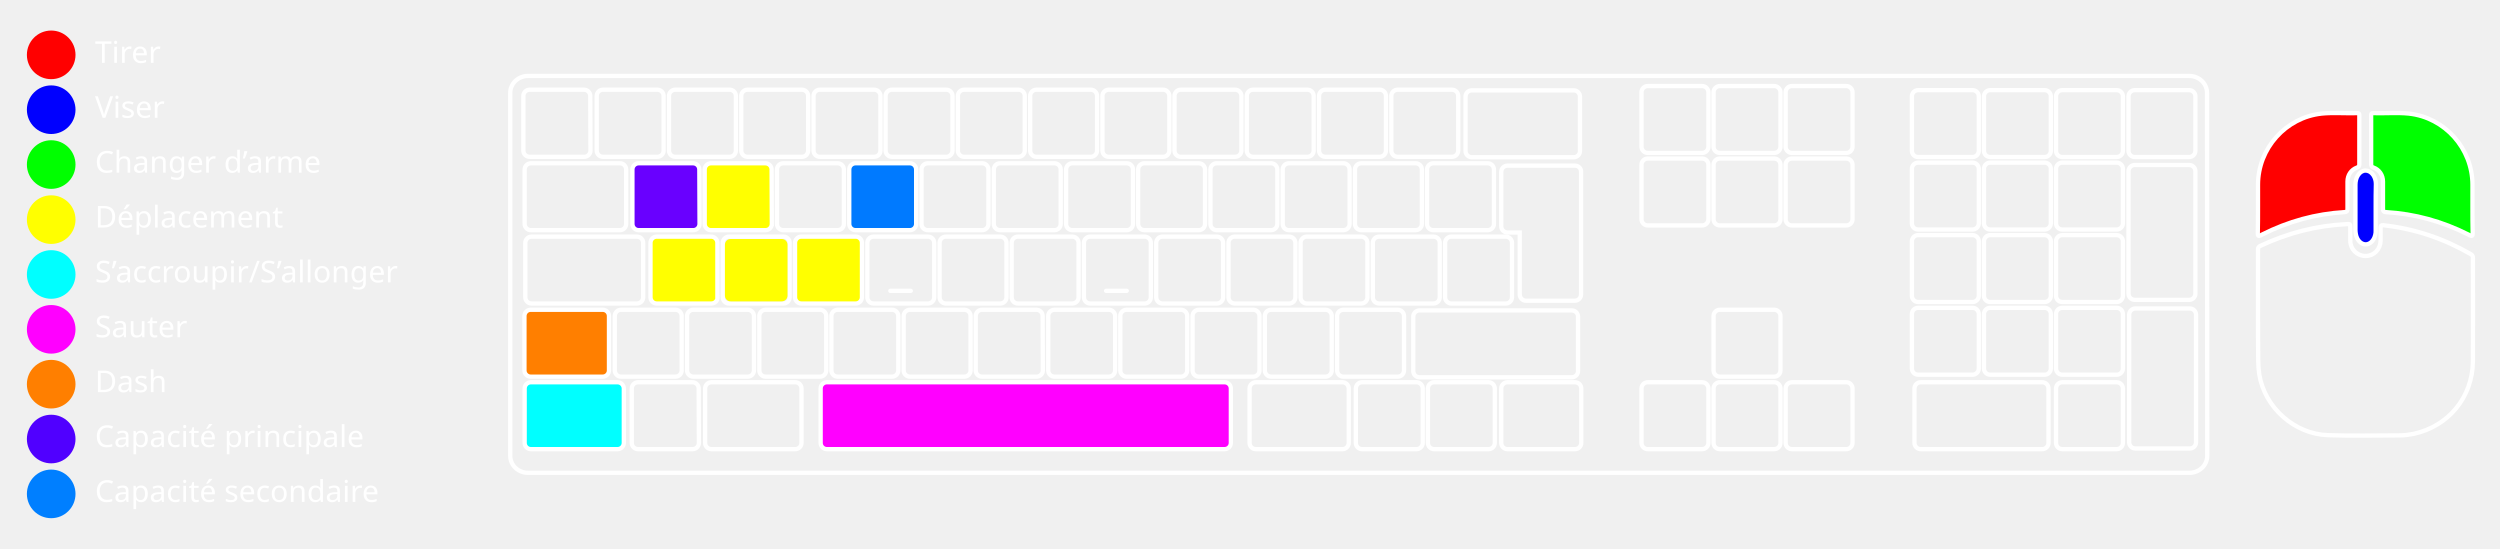
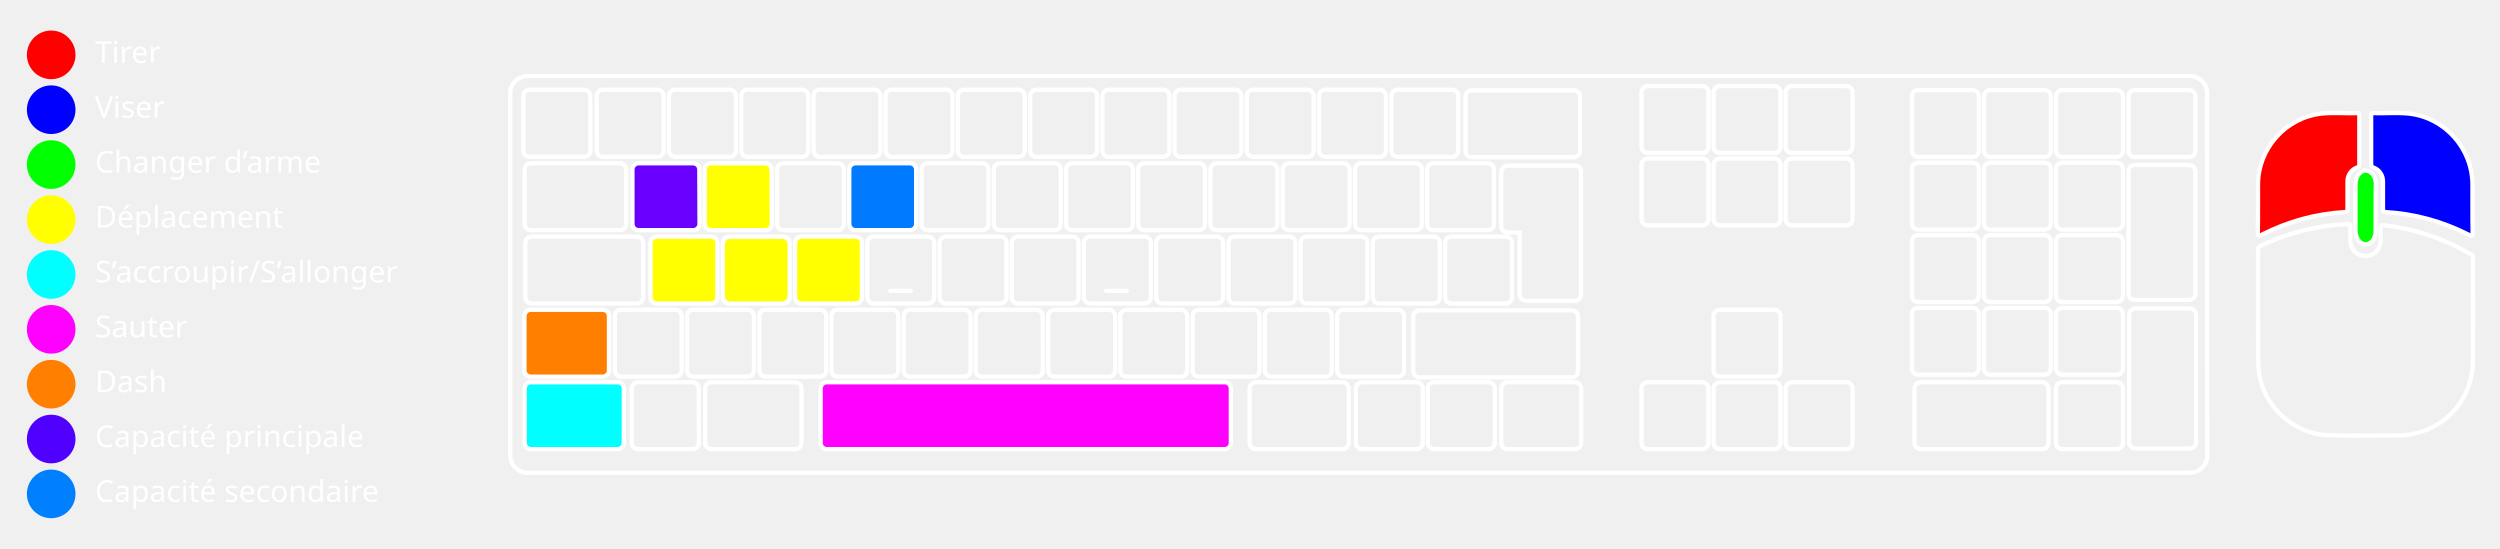
<svg xmlns="http://www.w3.org/2000/svg" version="1.1" id="Calque_1" x="0px" y="0px" viewBox="0 0 1162.2 255.1" style="enable-background:new 0 0 1162.2 255.1;" xml:space="preserve">
  <style type="text/css">
	.st0{fill:none;stroke:#FFFFFF;stroke-width:2;}
	.st1{fill:#FFFF00;stroke:#FFFFFF;stroke-width:2;}
	.st2{fill:#007AFF;stroke:#FFFFFF;stroke-width:2;}
	.st3{fill:#6900FF;stroke:#FFFFFF;stroke-width:2;}
	.st4{fill:#FF7F00;stroke:#FFFFFF;stroke-width:2;}
	.st5{fill:#00FFFF;stroke:#FFFFFF;stroke-width:2;}
	.st6{fill:#FF00FF;stroke:#FFFFFF;stroke-width:2;}
	.st7{fill:none;stroke:#FFFFFF;stroke-width:2;stroke-linecap:round;}
	.st8{fill:none;stroke:#FFFFFF;stroke-width:2;stroke-miterlimit:10;}
	.st9{fill:#FF0000;stroke:#FFFFFF;stroke-width:2;stroke-miterlimit:10;}
- 	.st10{fill:#0000FF;stroke:#FFFFFF;stroke-width:2;stroke-miterlimit:10;}
- 	.st11{fill:#00FF00;stroke:#FFFFFF;stroke-width:2;stroke-miterlimit:10;}
+ 	.st10{fill:#00FF00;stroke:#FFFFFF;stroke-width:2;stroke-miterlimit:10;}
+ 	.st11{fill:#0000FF;stroke:#FFFFFF;stroke-width:2;stroke-miterlimit:10;}
	.st12{fill:#FFFF00;}
	.st13{fill:#FFFFFF;}
	.st14{font-family:'ArialMT';}
	.st15{font-size:14px;}
	.st16{fill:#FF0000;}
	.st17{fill:#0000FF;}
	.st18{fill:#00FF00;}
	.st19{fill:#00FFFF;}
	.st20{fill:#FF00FF;}
	.st21{fill:#FF7F00;}
	.st22{fill:#5000FF;}
	.st23{fill:#007FFF;}
</style>
  <g>
    <g>
      <path class="st0" d="M1026.1,211.9c0,4.4-3.7,7.9-8.3,7.9H245.5c-4.6,0-8.3-3.5-8.3-7.9V43.2c0-4.4,3.7-7.9,8.3-7.9h772.2    c4.6,0,8.3,3.5,8.3,7.9L1026.1,211.9L1026.1,211.9L1026.1,211.9z" />
      <path class="st0" d="M953.4,171.3c0,1.6-1.3,2.9-2.9,2.9h-25.3c-1.6,0-2.9-1.3-2.9-2.9V146c0-1.6,1.3-2.9,2.9-2.9h25.3    c1.6,0,2.9,1.3,2.9,2.9V171.3z" />
      <path class="st0" d="M953.4,137.5c0,1.6-1.3,2.9-2.9,2.9h-25.3c-1.6,0-2.9-1.3-2.9-2.9v-25.3c0-1.6,1.3-2.9,2.9-2.9h25.3    c1.6,0,2.9,1.3,2.9,2.9V137.5z" />
      <path class="st0" d="M953.4,103.8c0,1.6-1.3,2.9-2.9,2.9h-25.3c-1.6,0-2.9-1.3-2.9-2.9V78.5c0-1.6,1.3-2.9,2.9-2.9h25.3    c1.6,0,2.9,1.3,2.9,2.9V103.8z" />
      <path class="st0" d="M953.4,70.1c0,1.6-1.3,2.9-2.9,2.9h-25.3c-1.6,0-2.9-1.3-2.9-2.9V44.8c0-1.6,1.3-2.9,2.9-2.9h25.3    c1.6,0,2.9,1.3,2.9,2.9V70.1z" />
      <path class="st0" d="M827.7,205.9c0,1.6-1.3,2.9-2.9,2.9h-25.3c-1.6,0-2.9-1.3-2.9-2.9v-25.3c0-1.6,1.3-2.9,2.9-2.9h25.3    c1.6,0,2.9,1.3,2.9,2.9V205.9z" />
      <path class="st0" d="M827.7,172.2c0,1.6-1.3,2.9-2.9,2.9h-25.3c-1.6,0-2.9-1.3-2.9-2.9v-25.3c0-1.6,1.3-2.9,2.9-2.9h25.3    c1.6,0,2.9,1.3,2.9,2.9V172.2z" />
      <path class="st0" d="M827.7,101.9c0,1.6-1.3,2.9-2.9,2.9h-25.3c-1.6,0-2.9-1.3-2.9-2.9V76.6c0-1.6,1.3-2.9,2.9-2.9h25.3    c1.6,0,2.9,1.3,2.9,2.9V101.9z" />
      <path class="st0" d="M827.7,68.2c0,1.6-1.3,2.9-2.9,2.9h-25.3c-1.6,0-2.9-1.3-2.9-2.9V42.9c0-1.6,1.3-2.9,2.9-2.9h25.3    c1.6,0,2.9,1.3,2.9,2.9V68.2z" />
      <path class="st0" d="M568.6,138.2c0,1.6-1.3,2.9-2.9,2.9h-25.3c-1.6,0-2.9-1.3-2.9-2.9v-25.3c0-1.6,1.3-2.9,2.9-2.9h25.3    c1.6,0,2.9,1.3,2.9,2.9V138.2z" />
      <path class="st0" d="M560.2,104.1c0,1.6-1.3,2.9-2.9,2.9H532c-1.6,0-2.9-1.3-2.9-2.9V78.8c0-1.6,1.3-2.9,2.9-2.9h25.3    c1.6,0,2.9,1.3,2.9,2.9V104.1z" />
      <path class="st0" d="M577.1,70c0,1.6-1.3,2.9-2.9,2.9h-25.3c-1.6,0-2.9-1.3-2.9-2.9V44.6c0-1.6,1.3-2.9,2.9-2.9h25.3    c1.6,0,2.9,1.3,2.9,2.9V70z" />
      <path class="st1" d="M400.7,138.2c0,1.6-1.3,2.9-2.9,2.9h-25.3c-1.6,0-2.9-1.3-2.9-2.9v-25.3c0-1.6,1.3-2.9,2.9-2.9h25.3    c1.6,0,2.9,1.3,2.9,2.9V138.2z" />
      <path class="st0" d="M392.3,104.1c0,1.6-1.3,2.9-2.9,2.9h-25.3c-1.6,0-2.9-1.3-2.9-2.9V78.8c0-1.6,1.3-2.9,2.9-2.9h25.3    c1.6,0,2.9,1.3,2.9,2.9V104.1z" />
      <path class="st0" d="M409.3,70c0,1.6-1.3,2.9-2.9,2.9h-25.3c-1.6,0-2.9-1.3-2.9-2.9V44.6c0-1.6,1.3-2.9,2.9-2.9h25.3    c1.6,0,2.9,1.3,2.9,2.9V70z" />
      <path class="st0" d="M417.6,172.2c0,1.6-1.3,2.9-2.9,2.9h-25.3c-1.6,0-2.9-1.3-2.9-2.9v-25.3c0-1.6,1.3-2.9,2.9-2.9h25.3    c1.6,0,2.9,1.3,2.9,2.9V172.2z" />
      <path class="st0" d="M585.5,172.2c0,1.6-1.3,2.9-2.9,2.9h-25.3c-1.6,0-2.9-1.3-2.9-2.9v-25.3c0-1.6,1.3-2.9,2.9-2.9h25.3    c1.6,0,2.9,1.3,2.9,2.9V172.2z" />
      <path class="st0" d="M919.9,171.3c0,1.6-1.3,2.9-2.9,2.9h-25.3c-1.6,0-2.9-1.3-2.9-2.9V146c0-1.6,1.3-2.9,2.9-2.9H917    c1.6,0,2.9,1.3,2.9,2.9V171.3z" />
      <path class="st0" d="M794.2,205.9c0,1.6-1.3,2.9-2.9,2.9H766c-1.6,0-2.9-1.3-2.9-2.9v-25.3c0-1.6,1.3-2.9,2.9-2.9h25.3    c1.6,0,2.9,1.3,2.9,2.9V205.9z" />
      <path class="st0" d="M919.9,137.5c0,1.6-1.3,2.9-2.9,2.9h-25.3c-1.6,0-2.9-1.3-2.9-2.9v-25.3c0-1.6,1.3-2.9,2.9-2.9H917    c1.6,0,2.9,1.3,2.9,2.9V137.5z" />
      <path class="st0" d="M919.9,103.8c0,1.6-1.3,2.9-2.9,2.9h-25.3c-1.6,0-2.9-1.3-2.9-2.9V78.5c0-1.6,1.3-2.9,2.9-2.9H917    c1.6,0,2.9,1.3,2.9,2.9V103.8z" />
      <path class="st0" d="M919.9,70.1c0,1.6-1.3,2.9-2.9,2.9h-25.3c-1.6,0-2.9-1.3-2.9-2.9V44.8c0-1.6,1.3-2.9,2.9-2.9H917    c1.6,0,2.9,1.3,2.9,2.9V70.1z" />
      <path class="st0" d="M794.2,101.9c0,1.6-1.3,2.9-2.9,2.9H766c-1.6,0-2.9-1.3-2.9-2.9V76.6c0-1.6,1.3-2.9,2.9-2.9h25.3    c1.6,0,2.9,1.3,2.9,2.9V101.9z" />
      <path class="st0" d="M794.2,68.2c0,1.6-1.3,2.9-2.9,2.9H766c-1.6,0-2.9-1.3-2.9-2.9V42.9c0-1.6,1.3-2.9,2.9-2.9h25.3    c1.6,0,2.9,1.3,2.9,2.9V68.2z" />
      <path class="st0" d="M501.4,138.2c0,1.6-1.3,2.9-2.9,2.9h-25.3c-1.6,0-2.9-1.3-2.9-2.9v-25.3c0-1.6,1.3-2.9,2.9-2.9h25.3    c1.6,0,2.9,1.3,2.9,2.9C501.4,112.9,501.4,138.2,501.4,138.2z" />
      <path class="st0" d="M467.9,138.2c0,1.6-1.3,2.9-2.9,2.9h-25.3c-1.6,0-2.9-1.3-2.9-2.9v-25.3c0-1.6,1.3-2.9,2.9-2.9H465    c1.6,0,2.9,1.3,2.9,2.9V138.2z" />
      <path class="st0" d="M434.3,138.2c0,1.6-1.3,2.9-2.9,2.9h-25.3c-1.6,0-2.9-1.3-2.9-2.9v-25.3c0-1.6,1.3-2.9,2.9-2.9h25.3    c1.6,0,2.9,1.3,2.9,2.9V138.2z" />
      <path class="st0" d="M535,138.2c0,1.6-1.3,2.9-2.9,2.9h-25.3c-1.6,0-2.9-1.3-2.9-2.9v-25.3c0-1.6,1.3-2.9,2.9-2.9h25.3    c1.6,0,2.9,1.3,2.9,2.9V138.2z" />
      <path class="st0" d="M493.1,104.1c0,1.6-1.3,2.9-2.9,2.9h-25.3c-1.6,0-2.9-1.3-2.9-2.9V78.8c0-1.6,1.3-2.9,2.9-2.9h25.3    c1.6,0,2.9,1.3,2.9,2.9V104.1z" />
      <path class="st0" d="M459.5,104.1c0,1.6-1.3,2.9-2.9,2.9h-25.3c-1.6,0-2.9-1.3-2.9-2.9V78.8c0-1.6,1.3-2.9,2.9-2.9h25.3    c1.6,0,2.9,1.3,2.9,2.9V104.1z" />
      <path class="st2" d="M425.9,104.1c0,1.6-1.3,2.9-2.9,2.9h-25.3c-1.6,0-2.9-1.3-2.9-2.9V78.8c0-1.6,1.3-2.9,2.9-2.9H423    c1.6,0,2.9,1.3,2.9,2.9V104.1z" />
      <path class="st0" d="M526.7,104.1c0,1.6-1.3,2.9-2.9,2.9h-25.3c-1.6,0-2.9-1.3-2.9-2.9V78.8c0-1.6,1.3-2.9,2.9-2.9h25.3    c1.6,0,2.9,1.3,2.9,2.9V104.1z" />
      <path class="st0" d="M476.4,70c0,1.6-1.3,2.9-2.9,2.9h-25.3c-1.6,0-2.9-1.3-2.9-2.9V44.6c0-1.6,1.3-2.9,2.9-2.9h25.3    c1.6,0,2.9,1.3,2.9,2.9V70z" />
      <path class="st0" d="M442.8,70c0,1.6-1.3,2.9-2.9,2.9h-25.3c-1.6,0-2.9-1.3-2.9-2.9V44.6c0-1.6,1.3-2.9,2.9-2.9h25.3    c1.6,0,2.9,1.3,2.9,2.9V70z" />
      <path class="st0" d="M543.6,70c0,1.6-1.3,2.9-2.9,2.9h-25.3c-1.6,0-2.9-1.3-2.9-2.9V44.6c0-1.6,1.3-2.9,2.9-2.9h25.3    c1.6,0,2.9,1.3,2.9,2.9V70z" />
      <path class="st0" d="M510,70c0,1.6-1.3,2.9-2.9,2.9h-25.3c-1.6,0-2.9-1.3-2.9-2.9V44.6c0-1.6,1.3-2.9,2.9-2.9h25.3    c1.6,0,2.9,1.3,2.9,2.9V70z" />
      <path class="st0" d="M484.8,172.2c0,1.6-1.3,2.9-2.9,2.9h-25.4c-1.6,0-2.9-1.3-2.9-2.9v-25.3c0-1.6,1.3-2.9,2.9-2.9h25.3    c1.6,0,2.9,1.3,2.9,2.9L484.8,172.2L484.8,172.2L484.8,172.2z" />
-       <path class="st0" d="M451.2,172.2c0,1.6-1.3,2.9-2.9,2.9H423c-1.6,0-2.9-1.3-2.9-2.9v-25.3c0-1.6,1.3-2.9,2.9-2.9h25.3    c1.6,0,2.9,1.3,2.9,2.9V172.2z" />
+       <path class="st0" d="M451.2,172.2c0,1.6-1.3,2.9-2.9,2.9H423c-1.6,0-2.9-1.3-2.9-2.9v-25.3c0-1.6,1.3-2.9,2.9-2.9h25.3    c1.6,0,2.9,1.3,2.9,2.9L451.2,172.2L451.2,172.2z" />
      <path class="st0" d="M551.9,172.2c0,1.6-1.3,2.9-2.9,2.9h-25.3c-1.6,0-2.9-1.3-2.9-2.9v-25.3c0-1.6,1.3-2.9,2.9-2.9H549    c1.6,0,2.9,1.3,2.9,2.9V172.2z" />
-       <path class="st0" d="M518.4,172.2c0,1.6-1.3,2.9-2.9,2.9h-25.3c-1.6,0-2.9-1.3-2.9-2.9v-25.3c0-1.6,1.3-2.9,2.9-2.9h25.3    c1.6,0,2.9,1.3,2.9,2.9L518.4,172.2L518.4,172.2z" />
+       <path class="st0" d="M518.4,172.2c0,1.6-1.3,2.9-2.9,2.9h-25.3c-1.6,0-2.9-1.3-2.9-2.9v-25.3c0-1.6,1.3-2.9,2.9-2.9h25.3    c1.6,0,2.9,1.3,2.9,2.9V172.2L518.4,172.2z" />
      <path class="st0" d="M952.3,205.9c0,1.6-1.3,2.9-2.9,2.9h-56.5c-1.6,0-2.9-1.3-2.9-2.9v-25.3c0-1.6,1.3-2.9,2.9-2.9h56.5    c1.6,0,2.9,1.3,2.9,2.9V205.9z" />
      <path class="st0" d="M1020.9,205.6c0,1.6-1.3,2.9-2.9,2.9h-25.3c-1.6,0-2.9-1.3-2.9-2.9v-59.3c0-1.6,1.3-2.9,2.9-2.9h25.3    c1.6,0,2.9,1.3,2.9,2.9V205.6z" />
      <path class="st0" d="M986.9,137.5c0,1.6-1.3,2.9-2.9,2.9h-25.3c-1.6,0-2.9-1.3-2.9-2.9v-25.3c0-1.6,1.3-2.9,2.9-2.9H984    c1.6,0,2.9,1.3,2.9,2.9V137.5z" />
      <path class="st0" d="M986.9,103.8c0,1.6-1.3,2.9-2.9,2.9h-25.3c-1.6,0-2.9-1.3-2.9-2.9V78.5c0-1.6,1.3-2.9,2.9-2.9H984    c1.6,0,2.9,1.3,2.9,2.9V103.8z" />
      <path class="st0" d="M986.9,205.9c0,1.6-1.3,2.9-2.9,2.9h-25.3c-1.6,0-2.9-1.3-2.9-2.9v-25.3c0-1.6,1.3-2.9,2.9-2.9H984    c1.6,0,2.9,1.3,2.9,2.9V205.9z" />
      <path class="st0" d="M986.9,171.3c0,1.6-1.3,2.9-2.9,2.9h-25.3c-1.6,0-2.9-1.3-2.9-2.9V146c0-1.6,1.3-2.9,2.9-2.9H984    c1.6,0,2.9,1.3,2.9,2.9V171.3z" />
      <path class="st0" d="M986.9,70.1c0,1.6-1.3,2.9-2.9,2.9h-25.3c-1.6,0-2.9-1.3-2.9-2.9V44.8c0-1.6,1.3-2.9,2.9-2.9H984    c1.6,0,2.9,1.3,2.9,2.9V70.1z" />
      <path class="st0" d="M861.2,205.9c0,1.6-1.3,2.9-2.9,2.9H833c-1.6,0-2.9-1.3-2.9-2.9v-25.3c0-1.6,1.3-2.9,2.9-2.9h25.3    c1.6,0,2.9,1.3,2.9,2.9V205.9z" />
      <path class="st0" d="M861.2,101.9c0,1.6-1.3,2.9-2.9,2.9H833c-1.6,0-2.9-1.3-2.9-2.9V76.6c0-1.6,1.3-2.9,2.9-2.9h25.3    c1.6,0,2.9,1.3,2.9,2.9V101.9z" />
      <path class="st0" d="M861.2,68.2c0,1.6-1.3,2.9-2.9,2.9H833c-1.6,0-2.9-1.3-2.9-2.9V42.9c0-1.6,1.3-2.9,2.9-2.9h25.3    c1.6,0,2.9,1.3,2.9,2.9V68.2z" />
      <path class="st0" d="M602.2,138.2c0,1.6-1.3,2.9-2.9,2.9H574c-1.6,0-2.9-1.3-2.9-2.9v-25.3c0-1.6,1.3-2.9,2.9-2.9h25.3    c1.6,0,2.9,1.3,2.9,2.9V138.2z" />
      <path class="st0" d="M593.8,104.1c0,1.6-1.3,2.9-2.9,2.9h-25.3c-1.6,0-2.9-1.3-2.9-2.9V78.8c0-1.6,1.3-2.9,2.9-2.9h25.3    c1.6,0,2.9,1.3,2.9,2.9V104.1z" />
      <path class="st0" d="M610.7,70c0,1.6-1.3,2.9-2.9,2.9h-25.3c-1.6,0-2.9-1.3-2.9-2.9V44.6c0-1.6,1.3-2.9,2.9-2.9h25.3    c1.6,0,2.9,1.3,2.9,2.9V70L610.7,70z" />
      <path class="st0" d="M367.1,138.2c0,1.6-1.3,2.9-2.9,2.9h-25.3c-1.6,0-2.9-1.3-2.9-2.9v-25.3c0-1.6,1.3-2.9,2.9-2.9h25.3    c1.6,0,2.9,1.3,2.9,2.9V138.2z" />
      <path class="st1" d="M358.8,104.1c0,1.6-1.3,2.9-2.9,2.9h-25.4c-1.6,0-2.9-1.3-2.9-2.9V78.8c0-1.6,1.3-2.9,2.9-2.9h25.3    c1.6,0,2.9,1.3,2.9,2.9L358.8,104.1C358.7,104.1,358.8,104.1,358.8,104.1z" />
      <path class="st0" d="M375.7,70c0,1.6-1.3,2.9-2.9,2.9h-25.3c-1.6,0-2.9-1.3-2.9-2.9V44.6c0-1.6,1.3-2.9,2.9-2.9h25.3    c1.6,0,2.9,1.3,2.9,2.9V70z" />
      <path class="st0" d="M384.1,172.2c0,1.6-1.3,2.9-2.9,2.9h-25.3c-1.6,0-2.9-1.3-2.9-2.9v-25.3c0-1.6,1.3-2.9,2.9-2.9h25.3    c1.6,0,2.9,1.3,2.9,2.9V172.2z" />
      <path class="st0" d="M619.1,172.2c0,1.6-1.3,2.9-2.9,2.9h-25.3c-1.6,0-2.9-1.3-2.9-2.9v-25.3c0-1.6,1.3-2.9,2.9-2.9h25.3    c1.6,0,2.9,1.3,2.9,2.9V172.2z" />
      <path class="st0" d="M342.1,70c0,1.6-1.3,2.9-2.9,2.9h-25.3c-1.6,0-2.9-1.3-2.9-2.9V44.6c0-1.6,1.3-2.9,2.9-2.9h25.3    c1.6,0,2.9,1.3,2.9,2.9V70z" />
      <path class="st0" d="M1020.6,136.5c0,1.6-1.3,2.9-2.9,2.9h-25.3c-1.6,0-2.9-1.3-2.9-2.9V79.6c0-1.6,1.3-2.9,2.9-2.9h25.3    c1.6,0,2.9,1.3,2.9,2.9V136.5z" />
      <path class="st0" d="M1020.6,70.1c0,1.6-1.3,2.9-2.9,2.9h-25.3c-1.6,0-2.9-1.3-2.9-2.9V44.8c0-1.6,1.3-2.9,2.9-2.9h25.3    c1.6,0,2.9,1.3,2.9,2.9V70.1z" />
      <path class="st0" d="M635.7,138.2c0,1.6-1.3,2.9-2.9,2.9h-25.3c-1.6,0-2.9-1.3-2.9-2.9v-25.3c0-1.6,1.3-2.9,2.9-2.9h25.3    c1.6,0,2.9,1.3,2.9,2.9V138.2L635.7,138.2z" />
      <path class="st0" d="M702.9,138.2c0,1.6-1.3,2.9-2.9,2.9h-25.3c-1.6,0-2.9-1.3-2.9-2.9v-25.3c0-1.6,1.3-2.9,2.9-2.9H700    c1.6,0,2.9,1.3,2.9,2.9V138.2z" />
      <path class="st0" d="M669.3,138.2c0,1.6-1.3,2.9-2.9,2.9h-25.3c-1.6,0-2.9-1.3-2.9-2.9v-25.3c0-1.6,1.3-2.9,2.9-2.9h25.3    c1.6,0,2.9,1.3,2.9,2.9V138.2z" />
-       <path class="st0" d="M627.4,104.1c0,1.6-1.3,2.9-2.9,2.9h-25.3c-1.6,0-2.9-1.3-2.9-2.9V78.8c0-1.6,1.3-2.9,2.9-2.9h25.3    c1.6,0,2.9,1.3,2.9,2.9L627.4,104.1L627.4,104.1z" />
+       <path class="st0" d="M627.4,104.1c0,1.6-1.3,2.9-2.9,2.9h-25.3c-1.6,0-2.9-1.3-2.9-2.9V78.8c0-1.6,1.3-2.9,2.9-2.9h25.3    c1.6,0,2.9,1.3,2.9,2.9V104.1L627.4,104.1z" />
      <path class="st0" d="M694.5,104.1c0,1.6-1.3,2.9-2.9,2.9h-25.3c-1.6,0-2.9-1.3-2.9-2.9V78.8c0-1.6,1.3-2.9,2.9-2.9h25.3    c1.6,0,2.9,1.3,2.9,2.9V104.1z" />
      <path class="st0" d="M661,104.1c0,1.6-1.3,2.9-2.9,2.9h-25.3c-1.6,0-2.9-1.3-2.9-2.9V78.8c0-1.6,1.3-2.9,2.9-2.9h25.3    c1.6,0,2.9,1.3,2.9,2.9V104.1z" />
      <path class="st0" d="M677.9,70c0,1.6-1.3,2.9-2.9,2.9h-25.3c-1.6,0-2.9-1.3-2.9-2.9V44.6c0-1.6,1.3-2.9,2.9-2.9H675    c1.6,0,2.9,1.3,2.9,2.9V70z" />
      <path class="st0" d="M644.3,70c0,1.6-1.3,2.9-2.9,2.9h-25.3c-1.6,0-2.9-1.3-2.9-2.9V44.6c0-1.6,1.3-2.9,2.9-2.9h25.3    c1.6,0,2.9,1.3,2.9,2.9V70z" />
      <path class="st0" d="M735.1,205.9c0,1.6-1.3,2.9-2.9,2.9h-31.4c-1.6,0-2.9-1.3-2.9-2.9v-25.3c0-1.6,1.3-2.9,2.9-2.9h31.4    c1.6,0,2.9,1.3,2.9,2.9V205.9z" />
      <path class="st0" d="M733.6,172.5c0,1.6-1.3,2.9-2.9,2.9h-70.8c-1.6,0-2.9-1.3-2.9-2.9v-25.3c0-1.6,1.3-2.9,2.9-2.9h70.8    c1.6,0,2.9,1.3,2.9,2.9V172.5z" />
      <path class="st0" d="M734.5,70.2c0,1.6-1.3,2.9-2.9,2.9h-47.4c-1.6,0-2.9-1.3-2.9-2.9V44.9c0-1.6,1.3-2.9,2.9-2.9h47.4    c1.6,0,2.9,1.3,2.9,2.9V70.2z" />
      <path class="st0" d="M732.2,77h-31.4c-1.6,0-2.9,1.3-2.9,2.9v25.3c0,1.6,1.3,2.9,2.9,2.9h5.7v28.8c0,1.6,1.3,2.9,2.9,2.9h22.7    c1.6,0,2.9-1.3,2.9-2.9v-57C735.1,78.3,733.8,77,732.2,77L732.2,77z" />
      <path class="st0" d="M652.7,172.2c0,1.6-1.3,2.9-2.9,2.9h-25.3c-1.6,0-2.9-1.3-2.9-2.9v-25.3c0-1.6,1.3-2.9,2.9-2.9h25.3    c1.6,0,2.9,1.3,2.9,2.9V172.2z" />
-       <path class="st1" d="M333.6,138.2c0,1.6-1.3,2.9-2.9,2.9h-25.4c-1.6,0-2.9-1.3-2.9-2.9v-25.3c0-1.6,1.3-2.9,2.9-2.9h25.3    c1.6,0,2.9,1.3,2.9,2.9v25.3C333.5,138.2,333.6,138.2,333.6,138.2z" />
+       <path class="st1" d="M333.6,138.2c0,1.6-1.3,2.9-2.9,2.9h-25.4c-1.6,0-2.9-1.3-2.9-2.9v-25.3c0-1.6,1.3-2.9,2.9-2.9h25.3    c1.6,0,2.9,1.3,2.9,2.9v25.3H333.6z" />
      <path class="st3" d="M325.2,104.1c0,1.6-1.3,2.9-2.9,2.9h-25.4c-1.6,0-2.9-1.3-2.9-2.9V78.8c0-1.6,1.3-2.9,2.9-2.9h25.3    c1.6,0,2.9,1.3,2.9,2.9L325.2,104.1L325.2,104.1z" />
-       <path class="st0" d="M308.5,70c0,1.6-1.3,2.9-2.9,2.9h-25.3c-1.6,0-2.9-1.3-2.9-2.9V44.6c0-1.6,1.3-2.9,2.9-2.9h25.3    c1.6,0,2.9,1.3,2.9,2.9C308.5,44.6,308.5,70,308.5,70z" />
+       <path class="st0" d="M308.5,70c0,1.6-1.3,2.9-2.9,2.9h-25.3c-1.6,0-2.9-1.3-2.9-2.9V44.6c0-1.6,1.3-2.9,2.9-2.9h25.3    c1.6,0,2.9,1.3,2.9,2.9V70z" />
      <path class="st0" d="M274.5,70c0,1.6-1.3,2.9-2.9,2.9h-25.4c-1.6,0-2.9-1.3-2.9-2.9V44.6c0-1.6,1.3-2.9,2.9-2.9h25.3    c1.6,0,2.9,1.3,2.9,2.9L274.5,70L274.5,70z" />
-       <path class="st0" d="M350.5,172.2c0,1.6-1.3,2.9-2.9,2.9h-25.3c-1.6,0-2.9-1.3-2.9-2.9v-25.3c0-1.6,1.3-2.9,2.9-2.9h25.3    c1.6,0,2.9,1.3,2.9,2.9C350.5,146.9,350.5,172.2,350.5,172.2z" />
-       <path class="st0" d="M316.9,172.2c0,1.6-1.3,2.9-2.9,2.9h-25.3c-1.6,0-2.9-1.3-2.9-2.9v-25.3c0-1.6,1.3-2.9,2.9-2.9H314    c1.6,0,2.9,1.3,2.9,2.9C316.9,146.9,316.9,172.2,316.9,172.2z" />
+       <path class="st0" d="M350.5,172.2c0,1.6-1.3,2.9-2.9,2.9h-25.3c-1.6,0-2.9-1.3-2.9-2.9v-25.3c0-1.6,1.3-2.9,2.9-2.9h25.3    c1.6,0,2.9,1.3,2.9,2.9V172.2z" />
+       <path class="st0" d="M316.9,172.2c0,1.6-1.3,2.9-2.9,2.9h-25.3c-1.6,0-2.9-1.3-2.9-2.9v-25.3c0-1.6,1.3-2.9,2.9-2.9H314    c1.6,0,2.9,1.3,2.9,2.9V172.2z" />
      <path class="st4" d="M283.1,172.2c0,1.6-1.3,2.9-2.9,2.9h-33.5c-1.6,0-2.9-1.3-2.9-2.9v-25.3c0-1.6,1.3-2.9,2.9-2.9h33.5    c1.6,0,2.9,1.3,2.9,2.9V172.2z" />
      <path class="st5" d="M290,205.9c0,1.6-1.3,2.9-2.9,2.9h-40.3c-1.6,0-2.9-1.3-2.9-2.9v-25.3c0-1.6,1.3-2.9,2.9-2.9h40.3    c1.6,0,2.9,1.3,2.9,2.9C290,180.6,290,205.9,290,205.9z" />
      <path class="st0" d="M291.1,104.1c0,1.6-1.3,2.9-2.9,2.9h-41.4c-1.6,0-2.9-1.3-2.9-2.9V78.8c0-1.6,1.3-2.9,2.9-2.9h41.4    c1.6,0,2.9,1.3,2.9,2.9V104.1z" />
      <path class="st0" d="M299,138.2c0,1.6-1.3,2.9-2.9,2.9h-49c-1.6,0-2.9-1.3-2.9-2.9v-25.3c0-1.6,1.3-2.9,2.9-2.9h49    c1.6,0,2.9,1.3,2.9,2.9V138.2z" />
      <path class="st0" d="M324.9,205.9c0,1.6-1.3,2.9-2.9,2.9h-25.4c-1.6,0-2.9-1.3-2.9-2.9v-25.3c0-1.6,1.3-2.9,2.9-2.9h25.3    c1.6,0,2.9,1.3,2.9,2.9L324.9,205.9L324.9,205.9z" />
-       <path class="st0" d="M661.4,205.9c0,1.6-1.3,2.9-2.9,2.9h-25.3c-1.6,0-2.9-1.3-2.9-2.9v-25.3c0-1.6,1.3-2.9,2.9-2.9h25.3    c1.6,0,2.9,1.3,2.9,2.9L661.4,205.9L661.4,205.9z" />
+       <path class="st0" d="M661.4,205.9c0,1.6-1.3,2.9-2.9,2.9h-25.3c-1.6,0-2.9-1.3-2.9-2.9v-25.3c0-1.6,1.3-2.9,2.9-2.9h25.3    c1.6,0,2.9,1.3,2.9,2.9V205.9L661.4,205.9z" />
      <path class="st0" d="M694.9,205.9c0,1.6-1.3,2.9-2.9,2.9h-25.3c-1.6,0-2.9-1.3-2.9-2.9v-25.3c0-1.6,1.3-2.9,2.9-2.9H692    c1.6,0,2.9,1.3,2.9,2.9V205.9z" />
      <path class="st0" d="M372.6,205.9c0,1.6-1.3,2.9-2.9,2.9h-39c-1.6,0-2.9-1.3-2.9-2.9v-25.3c0-1.6,1.3-2.9,2.9-2.9h39    c1.6,0,2.9,1.3,2.9,2.9V205.9z" />
      <path class="st0" d="M627,205.9c0,1.6-1.3,2.9-2.9,2.9h-40.3c-1.6,0-2.9-1.3-2.9-2.9v-25.3c0-1.6,1.3-2.9,2.9-2.9h40.3    c1.6,0,2.9,1.3,2.9,2.9V205.9z" />
-       <path class="st6" d="M572.2,205.9c0,1.6-1.3,2.9-2.9,2.9H384.4c-1.6,0-2.9-1.3-2.9-2.9v-25.3c0-1.6,1.3-2.9,2.9-2.9h184.9    c1.6,0,2.9,1.3,2.9,2.9L572.2,205.9L572.2,205.9z" />
+       <path class="st6" d="M572.2,205.9c0,1.6-1.3,2.9-2.9,2.9H384.4c-1.6,0-2.9-1.3-2.9-2.9v-25.3c0-1.6,1.3-2.9,2.9-2.9h184.9    c1.6,0,2.9,1.3,2.9,2.9V205.9L572.2,205.9z" />
      <g>
        <line class="st7" x1="413.9" y1="135.2" x2="423.4" y2="135.2" />
        <line class="st7" x1="514.2" y1="135.2" x2="523.8" y2="135.2" />
      </g>
      <path class="st8" d="M1049.7,143.2c0-9.1,0-18.1,0-27.2c0-0.9,0.3-1.3,1.1-1.7c12.7-6,26-9.4,40-10.1c1.8-0.1,1.8-0.1,1.8,1.7    c0,2,0,4,0,6c0,4,3.2,7.1,7.1,7.1s6.9-3.1,7-7.1c0-2,0-4,0-6c0-0.9,0.2-1.3,1.2-1.2c14.6,1.6,28.2,6.2,40.8,13.5    c0.6,0.4,0.9,0.8,0.9,1.5c0,16.1,0.1,32.3,0,48.4c-0.2,16.6-11.4,30.1-27.6,33.6c-2.1,0.4-4.2,0.7-6.3,0.7    c-11.2,0-22.4,0.3-33.5-0.1c-15.6-0.5-29.4-12.9-31.9-28.2c-0.3-2.1-0.5-4.2-0.5-6.3C1049.7,159.6,1049.7,151.4,1049.7,143.2    L1049.7,143.2L1049.7,143.2z" />
      <path class="st9" d="M1049.7,96.1c0-3.4,0-6.8,0-10.2c0-16.9,12.9-31.3,29.6-33.1c5-0.5,10.1-0.1,15.2-0.2c2.6,0,2.3-0.3,2.3,2.4    c0,7.1,0,14.2,0,21.3c0,0.8-0.2,1.3-1.1,1.6c-2.7,1-4.4,3.5-4.4,6.5c0,4.3,0,8.5,0,12.8c0,1-0.3,1.3-1.3,1.4    c-13.5,0.8-26.2,4.3-38.3,10.4c-0.2,0.1-0.5,0.2-0.7,0.4c-1.1,0.5-1.4,0.3-1.4-0.9C1049.7,104.4,1049.7,100.3,1049.7,96.1    L1049.7,96.1L1049.7,96.1z" />
      <path class="st10" d="M1104.4,96.4c0,3.6,0,7.1,0,10.7c0,0.7,0,1.4-0.2,2.1c-0.6,2.7-2.5,4.5-4.6,4.4s-3.9-2-4.4-4.7    c-0.1-0.6-0.2-1.3-0.2-1.9c0-7,0-14.1,0-21.1c0-1.5,0.3-3,1.1-4.3c1.8-3,5.2-3.1,7.2-0.2c0.8,1.2,1.2,2.6,1.2,4.1    C1104.4,89.1,1104.4,92.8,1104.4,96.4L1104.4,96.4L1104.4,96.4z" />
      <path class="st11" d="M1149.4,96.1c0-3.4,0-6.8,0-10.2c0-16.9-12.9-31.3-29.6-33.1c-5-0.5-10.1-0.1-15.2-0.2    c-2.6,0-2.3-0.3-2.3,2.4c0,7.1,0,14.2,0,21.3c0,0.8,0.2,1.3,1.1,1.6c2.7,1,4.4,3.5,4.4,6.5c0,4.3,0,8.5,0,12.8    c0,1,0.3,1.3,1.3,1.4c13.5,0.8,26.2,4.3,38.3,10.4c0.2,0.1,0.5,0.2,0.7,0.4c1.1,0.5,1.4,0.3,1.4-0.9    C1149.4,104.4,1149.4,100.3,1149.4,96.1L1149.4,96.1L1149.4,96.1z" />
      <path class="st12" d="M366.1,137.4c0,1.5-1.2,2.7-2.7,2.7h-23.7c-1.5,0-2.7-1.2-2.7-2.7v-23.6c0-1.5,1.2-2.7,2.7-2.7h23.7    c1.5,0,2.7,1.2,2.7,2.7V137.4z" />
    </g>
    <g>
      <text transform="matrix(1 0 0 1 44.1614 29.2385)" class="st13 st14 st15">Tirer</text>
      <text transform="matrix(1 0 0 1 44.1614 105.774)" class="st13 st14 st15">Déplacement</text>
      <text transform="matrix(1 0 0 1 44.1614 54.7502)" class="st13 st14 st15">Viser</text>
      <text transform="matrix(1 0 0 1 44.1614 80.2623)" class="st13 st14 st15">Changer d’arme</text>
      <text transform="matrix(1 0 0 1 44.1614 131.2861)" class="st13 st14 st15">S’accroupir/S’allonger</text>
-       <text transform="matrix(1 0 0 1 44.1614 156.7974)" class="st13 st14 st15">Sauter</text>
+       <text transform="matrix(1 0 0 1 44.1614 156.7973)" class="st13 st14 st15">Sauter</text>
      <text transform="matrix(1 0 0 1 44.1614 182.3093)" class="st13 st14 st15">Dash</text>
      <text transform="matrix(1 0 0 1 44.1614 207.8209)" class="st13 st14 st15">Capacité principale</text>
-       <text transform="matrix(1 0 0 1 44.1616 233.3329)" class="st13 st14 st15">Capacité secondaire</text>
+       <text transform="matrix(1 0 0 1 44.1616 233.3328)" class="st13 st14 st15">Capacité secondaire</text>
      <circle class="st16" cx="23.8" cy="25.5" r="11.3" />
      <circle class="st17" cx="23.8" cy="51" r="11.3" />
      <circle class="st18" cx="23.8" cy="76.5" r="11.3" />
      <circle class="st12" cx="23.8" cy="102.1" r="11.3" />
      <circle class="st19" cx="23.8" cy="127.6" r="11.3" />
      <circle class="st20" cx="23.8" cy="153.1" r="11.3" />
      <circle class="st21" cx="23.8" cy="178.6" r="11.3" />
      <circle class="st22" cx="23.8" cy="204.1" r="11.3" />
      <circle class="st23" cx="23.8" cy="229.6" r="11.3" />
    </g>
  </g>
</svg>
